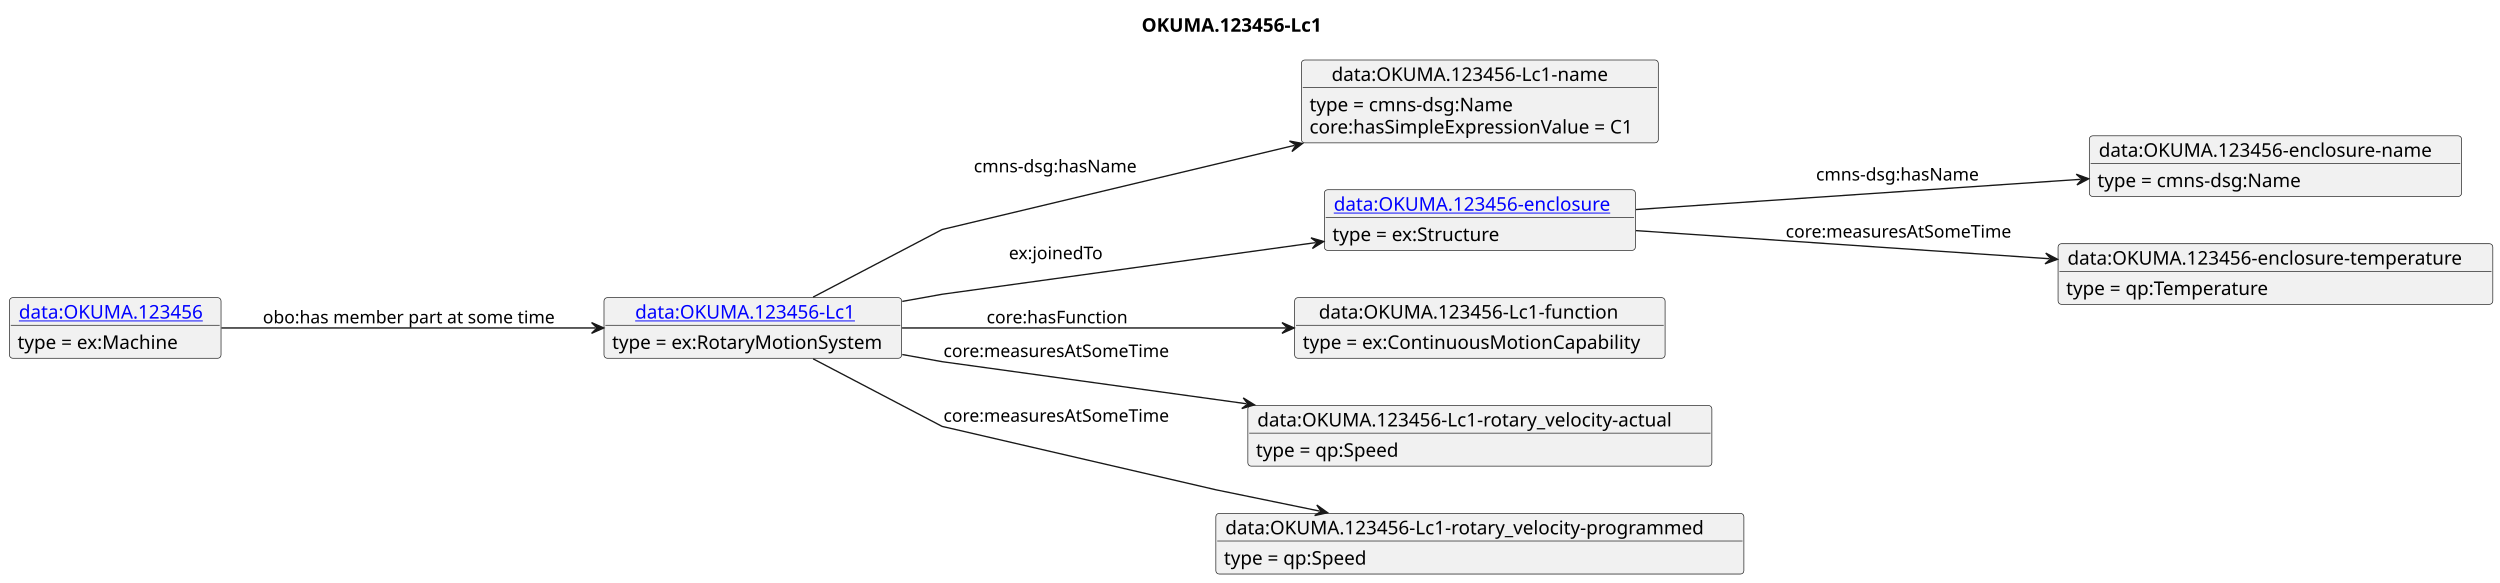
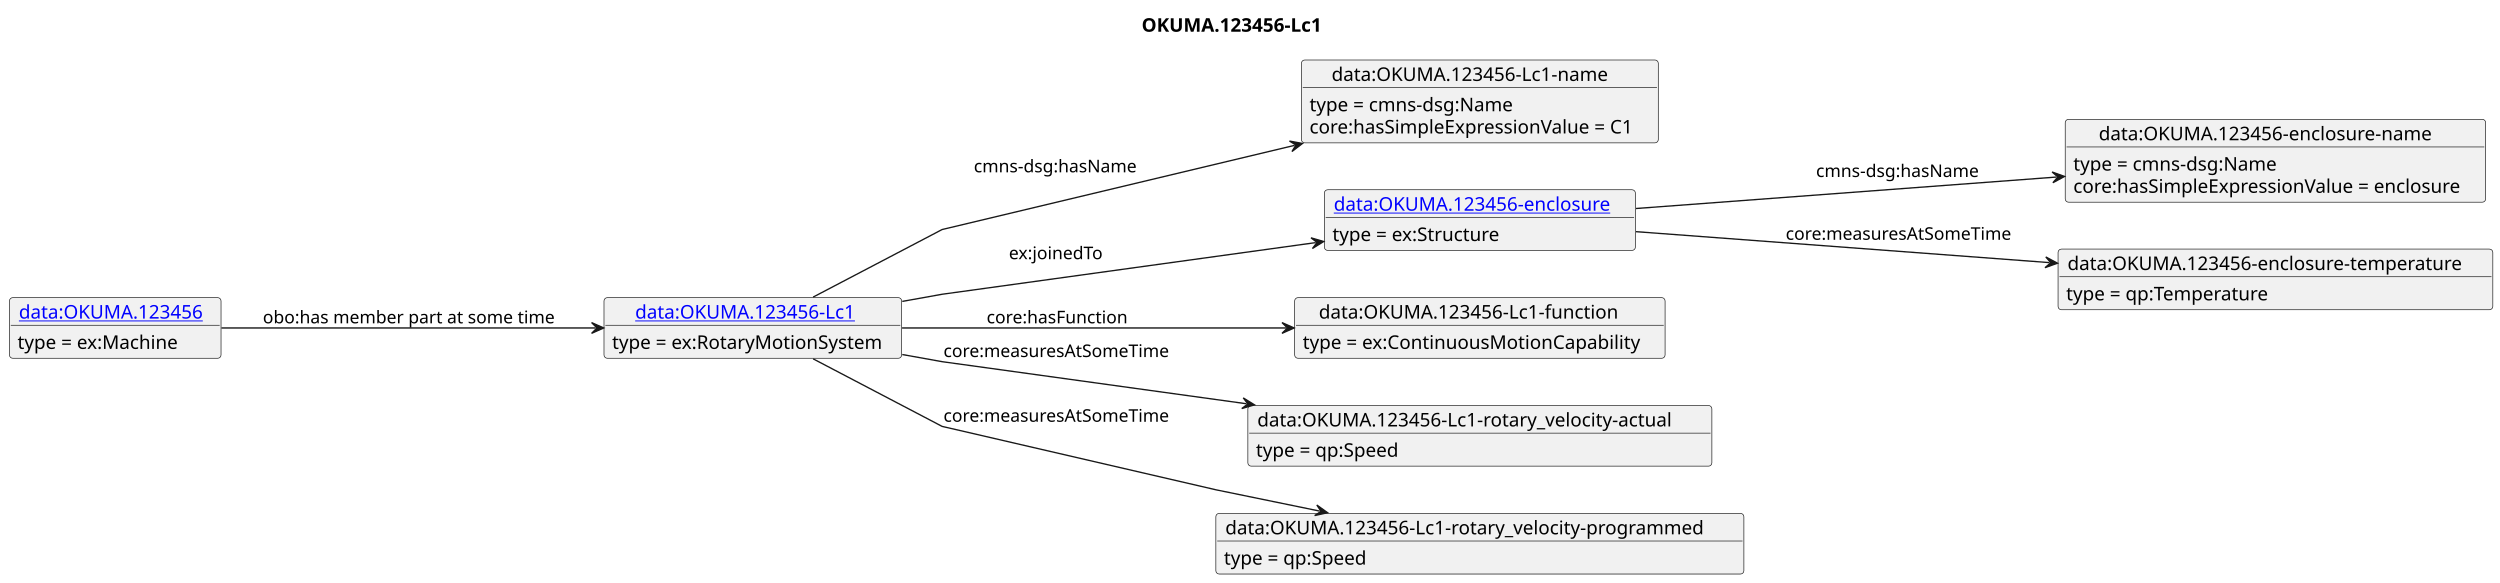
<svg xmlns="http://www.w3.org/2000/svg" xmlns:xlink="http://www.w3.org/1999/xlink" contentStyleType="text/css" data-diagram-type="CLASS" height="432px" preserveAspectRatio="none" style="width:1854px;height:432px;background:#FFFFFF;" version="1.1" viewBox="0 0 1854 432" width="1854px" zoomAndPan="magnify">
  <defs />
  <g>
    <text fill="#000000" font-family="sans-serif" font-size="14" font-weight="bold" lengthAdjust="spacing" textLength="147.431" x="846.62" y="23.535">OKUMA.123456-Lc1</text>
    <g class="entity" data-entity="o1" data-source-line="4" data-uid="ent0002" id="entity_o1">
      <rect fill="#F1F1F1" height="44.977" rx="2.5" ry="2.5" style="stroke:#181818;stroke-width:0.5;" width="220.756" x="447.92" y="220.728" />
      <a href="./OKUMA.123456-Lc1.html" target="_top" title="./OKUMA.123456-Lc1.html" xlink:actuate="onRequest" xlink:href="./OKUMA.123456-Lc1.html" xlink:show="new" xlink:title="./OKUMA.123456-Lc1.html" xlink:type="simple">
        <text fill="#0000FF" font-family="sans-serif" font-size="14" lengthAdjust="spacing" text-decoration="underline" textLength="174.508" x="471.044" y="236.263">data:OKUMA.123456-Lc1</text>
      </a>
      <line style="stroke:#181818;stroke-width:0.5;" x1="448.92" x2="667.676" y1="241.217" y2="241.217" />
      <text fill="#000000" font-family="sans-serif" font-size="14" lengthAdjust="spacing" textLength="208.756" x="453.92" y="258.752">type = ex:RotaryMotionSystem</text>
    </g>
    <g class="entity" data-entity="o2" data-source-line="7" data-uid="ent0003" id="entity_o2">
      <rect fill="#F1F1F1" height="61.465" rx="2.5" ry="2.5" style="stroke:#181818;stroke-width:0.5;" width="264.67" x="965.13" y="44.488" />
      <text fill="#000000" font-family="sans-serif" font-size="14" lengthAdjust="spacing" textLength="219.898" x="987.516" y="60.023">data:OKUMA.123456-Lc1-name</text>
      <line style="stroke:#181818;stroke-width:0.5;" x1="966.13" x2="1228.8" y1="64.977" y2="64.977" />
      <text fill="#000000" font-family="sans-serif" font-size="14" lengthAdjust="spacing" textLength="161.369" x="971.13" y="82.512">type = cmns-dsg:Name</text>
      <text fill="#000000" font-family="sans-serif" font-size="14" lengthAdjust="spacing" textLength="252.67" x="971.13" y="99">core:hasSimpleExpressionValue = C1</text>
    </g>
    <g class="entity" data-entity="o3" data-source-line="10" data-uid="ent0004" id="entity_o3">
      <rect fill="#F1F1F1" height="44.977" rx="2.5" ry="2.5" style="stroke:#181818;stroke-width:0.5;" width="230.679" x="982.13" y="140.728" />
      <a href="./OKUMA.123456-enclosure.html" target="_top" title="./OKUMA.123456-enclosure.html" xlink:actuate="onRequest" xlink:href="./OKUMA.123456-enclosure.html" xlink:show="new" xlink:title="./OKUMA.123456-enclosure.html" xlink:type="simple">
        <text fill="#0000FF" font-family="sans-serif" font-size="14" lengthAdjust="spacing" text-decoration="underline" textLength="216.679" x="989.13" y="156.263">data:OKUMA.123456-enclosure</text>
      </a>
      <line style="stroke:#181818;stroke-width:0.5;" x1="983.13" x2="1211.809" y1="161.217" y2="161.217" />
      <text fill="#000000" font-family="sans-serif" font-size="14" lengthAdjust="spacing" textLength="131.783" x="988.13" y="178.752">type = ex:Structure</text>
    </g>
    <g class="entity" data-entity="o4" data-source-line="13" data-uid="ent0005" id="entity_o4">
-       <rect fill="#F1F1F1" height="44.977" rx="2.5" ry="2.5" style="stroke:#181818;stroke-width:0.5;" width="276.069" x="1549.44" y="100.728" />
-       <text fill="#000000" font-family="sans-serif" font-size="14" lengthAdjust="spacing" textLength="262.069" x="1556.44" y="116.263">data:OKUMA.123456-enclosure-name</text>
-       <line style="stroke:#181818;stroke-width:0.5;" x1="1550.44" x2="1824.509" y1="121.217" y2="121.217" />
-       <text fill="#000000" font-family="sans-serif" font-size="14" lengthAdjust="spacing" textLength="161.369" x="1555.44" y="138.752">type = cmns-dsg:Name</text>
+       <rect fill="#F1F1F1" height="61.465" rx="2.5" ry="2.5" style="stroke:#181818;stroke-width:0.5;" width="311.79" x="1531.57" y="88.488" />
+       <text fill="#000000" font-family="sans-serif" font-size="14" lengthAdjust="spacing" textLength="262.069" x="1556.43" y="104.023">data:OKUMA.123456-enclosure-name</text>
+       <line style="stroke:#181818;stroke-width:0.5;" x1="1532.57" x2="1842.36" y1="108.977" y2="108.977" />
+       <text fill="#000000" font-family="sans-serif" font-size="14" lengthAdjust="spacing" textLength="161.369" x="1537.57" y="126.512">type = cmns-dsg:Name</text>
+       <text fill="#000000" font-family="sans-serif" font-size="14" lengthAdjust="spacing" textLength="299.79" x="1537.57" y="143">core:hasSimpleExpressionValue = enclosure</text>
    </g>
    <g class="entity" data-entity="o5" data-source-line="16" data-uid="ent0006" id="entity_o5">
-       <rect fill="#F1F1F1" height="44.977" rx="2.5" ry="2.5" style="stroke:#181818;stroke-width:0.5;" width="322.41" x="1526.26" y="180.728" />
-       <text fill="#000000" font-family="sans-serif" font-size="14" lengthAdjust="spacing" textLength="308.41" x="1533.26" y="196.263">data:OKUMA.123456-enclosure-temperature</text>
-       <line style="stroke:#181818;stroke-width:0.5;" x1="1527.26" x2="1847.67" y1="201.217" y2="201.217" />
-       <text fill="#000000" font-family="sans-serif" font-size="14" lengthAdjust="spacing" textLength="158.45" x="1532.26" y="218.752">type = qp:Temperature</text>
+       <rect fill="#F1F1F1" height="44.977" rx="2.5" ry="2.5" style="stroke:#181818;stroke-width:0.5;" width="322.41" x="1526.26" y="184.728" />
+       <text fill="#000000" font-family="sans-serif" font-size="14" lengthAdjust="spacing" textLength="308.41" x="1533.26" y="200.263">data:OKUMA.123456-enclosure-temperature</text>
+       <line style="stroke:#181818;stroke-width:0.5;" x1="1527.26" x2="1847.67" y1="205.217" y2="205.217" />
+       <text fill="#000000" font-family="sans-serif" font-size="14" lengthAdjust="spacing" textLength="158.45" x="1532.26" y="222.752">type = qp:Temperature</text>
    </g>
    <g class="entity" data-entity="o6" data-source-line="19" data-uid="ent0007" id="entity_o6">
      <rect fill="#F1F1F1" height="44.977" rx="2.5" ry="2.5" style="stroke:#181818;stroke-width:0.5;" width="274.719" x="960.11" y="220.728" />
      <text fill="#000000" font-family="sans-serif" font-size="14" lengthAdjust="spacing" textLength="238.875" x="978.032" y="236.263">data:OKUMA.123456-Lc1-function</text>
      <line style="stroke:#181818;stroke-width:0.5;" x1="961.11" x2="1233.829" y1="241.217" y2="241.217" />
      <text fill="#000000" font-family="sans-serif" font-size="14" lengthAdjust="spacing" textLength="262.719" x="966.11" y="258.752">type = ex:ContinuousMotionCapability</text>
    </g>
    <g class="entity" data-entity="o7" data-source-line="22" data-uid="ent0008" id="entity_o7">
      <rect fill="#F1F1F1" height="44.977" rx="2.5" ry="2.5" style="stroke:#181818;stroke-width:0.5;" width="344.114" x="925.41" y="300.728" />
      <text fill="#000000" font-family="sans-serif" font-size="14" lengthAdjust="spacing" textLength="330.114" x="932.41" y="316.263">data:OKUMA.123456-Lc1-rotary_velocity-actual</text>
      <line style="stroke:#181818;stroke-width:0.5;" x1="926.41" x2="1268.524" y1="321.217" y2="321.217" />
      <text fill="#000000" font-family="sans-serif" font-size="14" lengthAdjust="spacing" textLength="111.966" x="931.41" y="338.752">type = qp:Speed</text>
    </g>
    <g class="entity" data-entity="o8" data-source-line="25" data-uid="ent0009" id="entity_o8">
      <rect fill="#F1F1F1" height="44.977" rx="2.5" ry="2.5" style="stroke:#181818;stroke-width:0.5;" width="391.59" x="901.67" y="380.728" />
      <text fill="#000000" font-family="sans-serif" font-size="14" lengthAdjust="spacing" textLength="377.59" x="908.67" y="396.263">data:OKUMA.123456-Lc1-rotary_velocity-programmed</text>
      <line style="stroke:#181818;stroke-width:0.5;" x1="902.67" x2="1292.26" y1="401.217" y2="401.217" />
      <text fill="#000000" font-family="sans-serif" font-size="14" lengthAdjust="spacing" textLength="111.966" x="907.67" y="418.752">type = qp:Speed</text>
    </g>
    <g class="entity" data-entity="o9" data-source-line="28" data-uid="ent0010" id="entity_o9">
      <rect fill="#F1F1F1" height="44.977" rx="2.5" ry="2.5" style="stroke:#181818;stroke-width:0.5;" width="156.919" x="7" y="220.728" />
      <a href="./OKUMA.123456.html" target="_top" title="./OKUMA.123456.html" xlink:actuate="onRequest" xlink:href="./OKUMA.123456.html" xlink:show="new" xlink:title="./OKUMA.123456.html" xlink:type="simple">
        <text fill="#0000FF" font-family="sans-serif" font-size="14" lengthAdjust="spacing" text-decoration="underline" textLength="142.919" x="14" y="236.263">data:OKUMA.123456</text>
      </a>
      <line style="stroke:#181818;stroke-width:0.5;" x1="8" x2="162.919" y1="241.217" y2="241.217" />
      <text fill="#000000" font-family="sans-serif" font-size="14" lengthAdjust="spacing" textLength="126.15" x="13" y="258.752">type = ex:Machine</text>
    </g>
    <g class="link" data-entity-1="o1" data-entity-2="o2" data-source-line="31" data-uid="lnk11" id="link_o1_o2">
      <path codeLine="31" d="M603.01,220.318 C643.89,198.918 698.67,170.218 698.67,170.218 C698.67,170.218 844.124,135.482 960.104,107.782" fill="none" id="o1-to-o2" style="stroke:#181818;stroke-width:1;" />
      <polygon fill="#181818" points="965.94,106.388,956.257,104.588,961.077,107.55,958.115,112.37,965.94,106.388" style="stroke:#181818;stroke-width:1;" />
      <text fill="#000000" font-family="sans-serif" font-size="13" lengthAdjust="spacing" textLength="126.077" x="722.17" y="127.797">cmns-dsg:hasName</text>
    </g>
    <g class="link" data-entity-1="o1" data-entity-2="o3" data-source-line="33" data-uid="lnk12" id="link_o1_o3">
      <path codeLine="33" d="M669.12,223.518 C686.39,220.428 698.67,218.218 698.67,218.218 C698.67,218.218 858.237,196.16 975.737,179.91" fill="none" id="o1-to-o3" style="stroke:#181818;stroke-width:1;" />
      <polygon fill="#181818" points="981.68,179.088,972.217,176.359,976.727,179.773,973.313,184.284,981.68,179.088" style="stroke:#181818;stroke-width:1;" />
      <text fill="#000000" font-family="sans-serif" font-size="13" lengthAdjust="spacing" textLength="74.725" x="748.17" y="192.217">ex:joinedTo</text>
    </g>
    <g class="link" data-entity-1="o3" data-entity-2="o4" data-source-line="34" data-uid="lnk13" id="link_o3_o4">
-       <path codeLine="34" d="M1213.24,155.408 C1309.41,148.868 1440.964,139.926 1543.004,132.976" fill="none" id="o3-to-o4" style="stroke:#181818;stroke-width:1;" />
-       <polygon fill="#181818" points="1548.99,132.568,1539.739,129.189,1544.002,132.908,1540.283,137.171,1548.99,132.568" style="stroke:#181818;stroke-width:1;" />
-       <text fill="#000000" font-family="sans-serif" font-size="13" lengthAdjust="spacing" textLength="126.077" x="1346.76" y="133.867">cmns-dsg:hasName</text>
+       <path codeLine="34" d="M1213.24,154.628 C1303.89,147.848 1425.337,138.756 1525.117,131.296" fill="none" id="o3-to-o4" style="stroke:#181818;stroke-width:1;" />
+       <polygon fill="#181818" points="1531.1,130.848,1521.827,127.53,1526.114,131.221,1522.423,135.508,1531.1,130.848" style="stroke:#181818;stroke-width:1;" />
+       <text fill="#000000" font-family="sans-serif" font-size="13" lengthAdjust="spacing" textLength="126.077" x="1346.76" y="131.277">cmns-dsg:hasName</text>
    </g>
-     <g class="link" data-entity-1="o3" data-entity-2="o5" data-source-line="35" data-uid="lnk14" id="link_o3_o5">
-       <path codeLine="35" d="M1213.24,171.028 C1302.31,177.088 1420.884,185.151 1519.854,191.881" fill="none" id="o3-to-o5" style="stroke:#181818;stroke-width:1;" />
-       <polygon fill="#181818" points="1525.84,192.288,1517.132,187.687,1520.851,191.949,1516.589,195.668,1525.84,192.288" style="stroke:#181818;stroke-width:1;" />
-       <text fill="#000000" font-family="sans-serif" font-size="13" lengthAdjust="spacing" textLength="171.317" x="1324.26" y="176.207">core:measuresAtSomeTime</text>
+     <g class="link" data-entity-1="o3" data-entity-2="o5" data-source-line="36" data-uid="lnk14" id="link_o3_o5">
+       <path codeLine="36" d="M1213.24,171.808 C1302.31,178.468 1420.887,187.351 1519.857,194.751" fill="none" id="o3-to-o5" style="stroke:#181818;stroke-width:1;" />
+       <polygon fill="#181818" points="1525.84,195.198,1517.163,190.538,1520.854,194.826,1516.567,198.516,1525.84,195.198" style="stroke:#181818;stroke-width:1;" />
+       <text fill="#000000" font-family="sans-serif" font-size="13" lengthAdjust="spacing" textLength="171.317" x="1324.26" y="177.847">core:measuresAtSomeTime</text>
    </g>
-     <g class="link" data-entity-1="o1" data-entity-2="o6" data-source-line="36" data-uid="lnk15" id="link_o1_o6">
-       <path codeLine="36" d="M668.97,243.218 C753.05,243.218 863.57,243.218 953.73,243.218" fill="none" id="o1-to-o6" style="stroke:#181818;stroke-width:1;" />
+     <g class="link" data-entity-1="o1" data-entity-2="o6" data-source-line="37" data-uid="lnk15" id="link_o1_o6">
+       <path codeLine="37" d="M668.97,243.218 C753.05,243.218 863.57,243.218 953.73,243.218" fill="none" id="o1-to-o6" style="stroke:#181818;stroke-width:1;" />
      <polygon fill="#181818" points="959.73,243.218,950.73,239.218,954.73,243.218,950.73,247.218,959.73,243.218" style="stroke:#181818;stroke-width:1;" />
      <text fill="#000000" font-family="sans-serif" font-size="13" lengthAdjust="spacing" textLength="107.631" x="731.67" y="239.787">core:hasFunction</text>
    </g>
-     <g class="link" data-entity-1="o1" data-entity-2="o7" data-source-line="37" data-uid="lnk16" id="link_o1_o7">
-       <path codeLine="37" d="M669.12,262.918 C686.39,266.018 698.67,268.218 698.67,268.218 C698.67,268.218 815.337,284.346 924.417,299.436" fill="none" id="o1-to-o7" style="stroke:#181818;stroke-width:1;" />
+     <g class="link" data-entity-1="o1" data-entity-2="o7" data-source-line="38" data-uid="lnk16" id="link_o1_o7">
+       <path codeLine="38" d="M669.12,262.918 C686.39,266.018 698.67,268.218 698.67,268.218 C698.67,268.218 815.337,284.346 924.417,299.436" fill="none" id="o1-to-o7" style="stroke:#181818;stroke-width:1;" />
      <polygon fill="#181818" points="930.36,300.258,921.993,295.063,925.407,299.573,920.897,302.987,930.36,300.258" style="stroke:#181818;stroke-width:1;" />
      <text fill="#000000" font-family="sans-serif" font-size="13" lengthAdjust="spacing" textLength="171.317" x="699.67" y="264.787">core:measuresAtSomeTime</text>
    </g>
-     <g class="link" data-entity-1="o1" data-entity-2="o8" data-source-line="38" data-uid="lnk17" id="link_o1_o8">
-       <path codeLine="38" d="M603.01,266.118 C643.89,287.528 698.67,316.218 698.67,316.218 C698.67,316.218 901.67,363.218 901.67,363.218 C901.67,363.218 935.283,370.122 978.692,379.032" fill="none" id="o1-to-o8" style="stroke:#181818;stroke-width:1;" />
+     <g class="link" data-entity-1="o1" data-entity-2="o8" data-source-line="39" data-uid="lnk17" id="link_o1_o8">
+       <path codeLine="39" d="M603.01,266.118 C643.89,287.528 698.67,316.218 698.67,316.218 C698.67,316.218 901.67,363.218 901.67,363.218 C901.67,363.218 935.283,370.122 978.692,379.032" fill="none" id="o1-to-o8" style="stroke:#181818;stroke-width:1;" />
      <polygon fill="#181818" points="984.57,380.238,976.558,374.51,979.672,379.233,974.949,382.347,984.57,380.238" style="stroke:#181818;stroke-width:1;" />
      <text fill="#000000" font-family="sans-serif" font-size="13" lengthAdjust="spacing" textLength="171.317" x="699.67" y="312.787">core:measuresAtSomeTime</text>
    </g>
-     <g class="link" data-entity-1="o9" data-entity-2="o1" data-source-line="39" data-uid="lnk18" id="link_o9_o1">
-       <path codeLine="39" d="M164.21,243.218 C241.52,243.218 354.82,243.218 441.72,243.218" fill="none" id="o9-to-o1" style="stroke:#181818;stroke-width:1;" />
+     <g class="link" data-entity-1="o9" data-entity-2="o1" data-source-line="40" data-uid="lnk18" id="link_o9_o1">
+       <path codeLine="40" d="M164.21,243.218 C241.52,243.218 354.82,243.218 441.72,243.218" fill="none" id="o9-to-o1" style="stroke:#181818;stroke-width:1;" />
      <polygon fill="#181818" points="447.72,243.218,438.72,239.218,442.72,243.218,438.72,247.218,447.72,243.218" style="stroke:#181818;stroke-width:1;" />
      <text fill="#000000" font-family="sans-serif" font-size="13" lengthAdjust="spacing" textLength="222.542" x="194.92" y="239.787">obo:has member part at some time</text>
    </g>
  </g>
</svg>
